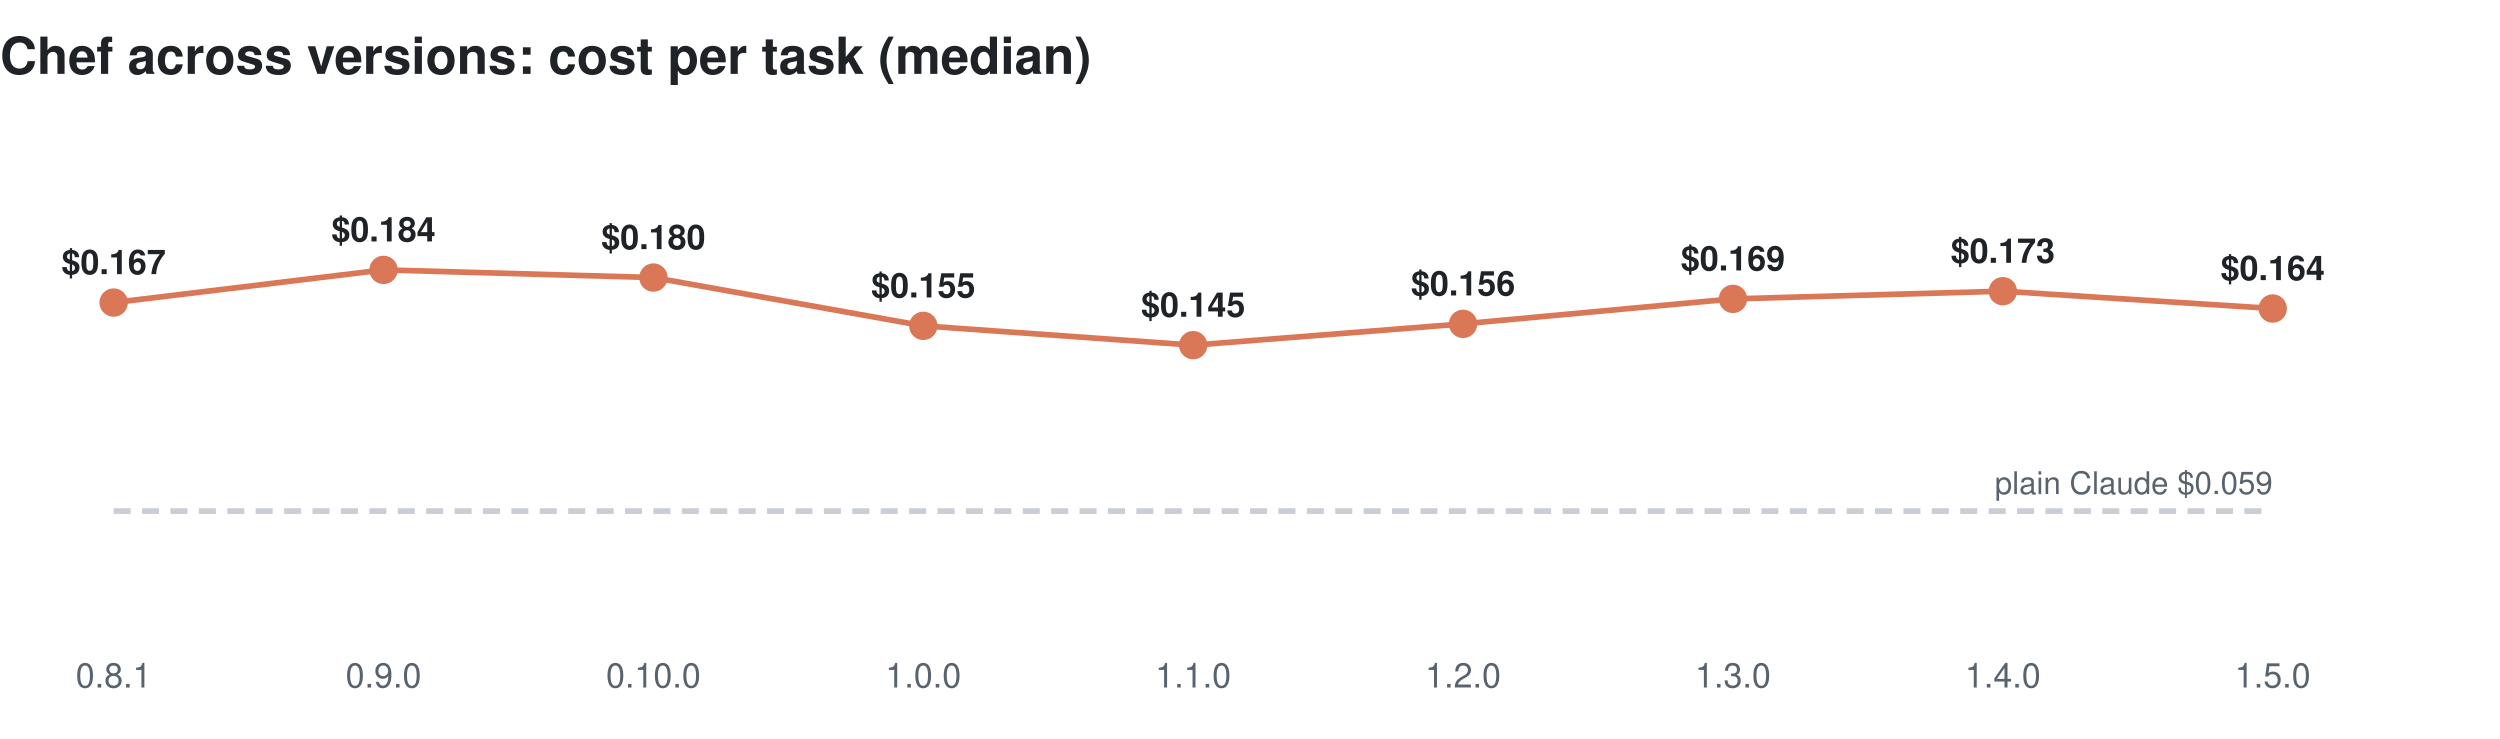
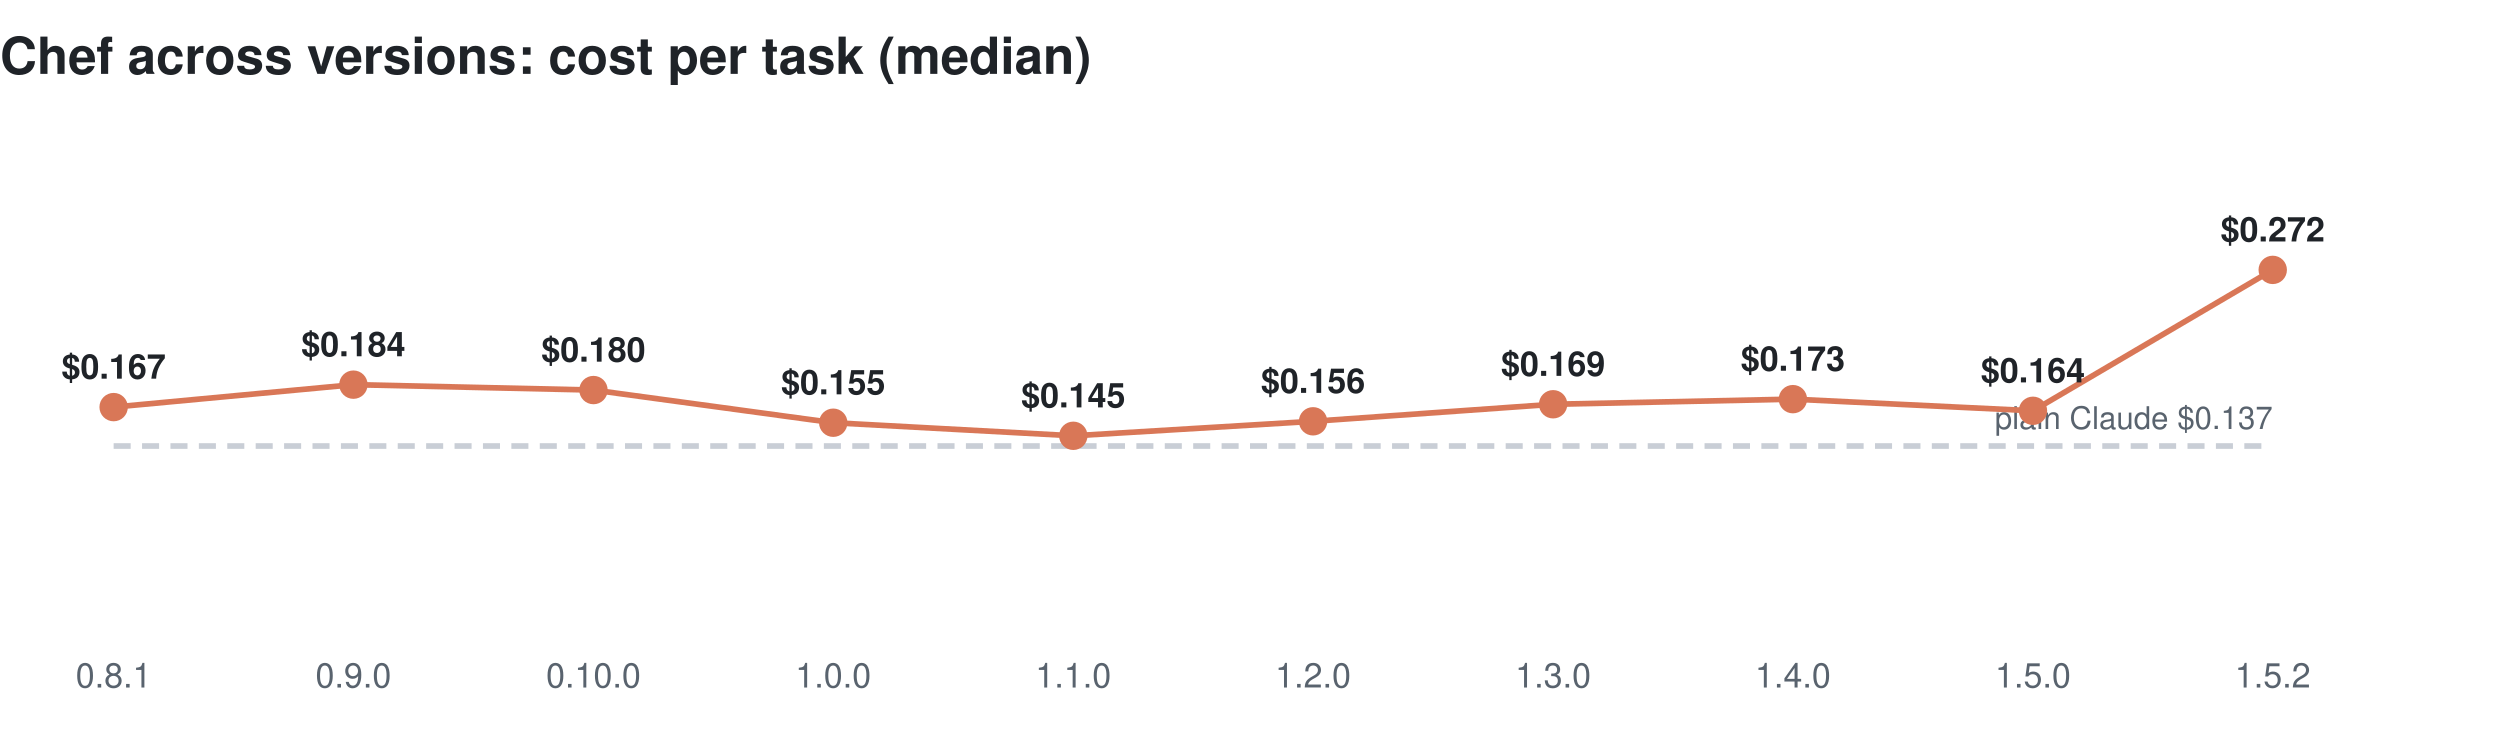
- <svg xmlns="http://www.w3.org/2000/svg" width="880" height="260" viewBox="0 0 880 260" role="img" aria-label="Chef across versions: cost per task (median), on python, docker, prometheus: 0.8.1 $0.167, 0.9.0 $0.184, 0.10.0 $0.180, 1.0.0 $0.155, 1.1.0 $0.145, 1.2.0 $0.156, 1.3.0 $0.169, 1.4.0 $0.173, 1.5.0 $0.164. Plain Claude: $0.059.">
+ <svg xmlns="http://www.w3.org/2000/svg" width="880" height="260" viewBox="0 0 880 260" role="img" aria-label="Chef across versions: cost per task (median), on python, docker, prometheus: 0.8.1 $0.167, 0.9.0 $0.184, 0.10.0 $0.180, 1.0.0 $0.155, 1.1.0 $0.145, 1.2.0 $0.156, 1.3.0 $0.169, 1.4.0 $0.173, 1.5.0 $0.164, 1.5.2 $0.272. Plain Claude: $0.137.">
  <text x="0.0" y="26.0" fill="#1F2328" font-family="-apple-system, BlinkMacSystemFont, 'Segoe UI', Helvetica, Arial, sans-serif" font-size="18" font-weight="600" text-anchor="start">Chef across versions: cost per task (median)</text>
  <text x="40.0" y="48.0" fill="#59636E" font-family="-apple-system, BlinkMacSystemFont, 'Segoe UI', Helvetica, Arial, sans-serif" font-size="13" font-weight="600" text-anchor="start" />
-   <line x1="40.0" y1="179.9" x2="800.0" y2="179.9" stroke="#C9CED6" stroke-width="2" stroke-dasharray="6 4" />
-   <text x="800.0" y="173.9" fill="#59636E" font-family="-apple-system, BlinkMacSystemFont, 'Segoe UI', Helvetica, Arial, sans-serif" font-size="11" font-weight="400" text-anchor="end">plain Claude $0.059</text>
-   <polyline points="40.0,106.5 135.0,95.0 230.0,97.7 325.0,114.7 420.0,121.5 515.0,114.0 610.0,105.2 705.0,102.5 800.0,108.6" fill="none" stroke="#D97757" stroke-width="2" />
-   <circle cx="40.0" cy="106.5" r="5" fill="#D97757" />
-   <text x="40.0" y="96.5" fill="#1F2328" font-family="-apple-system, BlinkMacSystemFont, 'Segoe UI', Helvetica, Arial, sans-serif" font-size="12" font-weight="600" text-anchor="middle">$0.167</text>
+   <line x1="40.0" y1="157.0" x2="800.0" y2="157.0" stroke="#C9CED6" stroke-width="2" stroke-dasharray="6 4" />
+   <text x="800.0" y="151.0" fill="#59636E" font-family="-apple-system, BlinkMacSystemFont, 'Segoe UI', Helvetica, Arial, sans-serif" font-size="11" font-weight="400" text-anchor="end">plain Claude $0.137</text>
+   <polyline points="40.0,143.3 124.4,135.4 208.9,137.3 293.3,148.8 377.8,153.4 462.2,148.3 546.7,142.3 631.1,140.5 715.6,144.6 800.0,95.0" fill="none" stroke="#D97757" stroke-width="2" />
+   <circle cx="40.0" cy="143.3" r="5" fill="#D97757" />
+   <text x="40.0" y="133.3" fill="#1F2328" font-family="-apple-system, BlinkMacSystemFont, 'Segoe UI', Helvetica, Arial, sans-serif" font-size="12" font-weight="600" text-anchor="middle">$0.167</text>
  <text x="40.0" y="242.0" fill="#59636E" font-family="-apple-system, BlinkMacSystemFont, 'Segoe UI', Helvetica, Arial, sans-serif" font-size="12" font-weight="400" text-anchor="middle">0.8.1</text>
-   <circle cx="135.0" cy="95.0" r="5" fill="#D97757" />
-   <text x="135.0" y="85.0" fill="#1F2328" font-family="-apple-system, BlinkMacSystemFont, 'Segoe UI', Helvetica, Arial, sans-serif" font-size="12" font-weight="600" text-anchor="middle">$0.184</text>
-   <text x="135.0" y="242.0" fill="#59636E" font-family="-apple-system, BlinkMacSystemFont, 'Segoe UI', Helvetica, Arial, sans-serif" font-size="12" font-weight="400" text-anchor="middle">0.9.0</text>
-   <circle cx="230.0" cy="97.7" r="5" fill="#D97757" />
-   <text x="230.0" y="87.7" fill="#1F2328" font-family="-apple-system, BlinkMacSystemFont, 'Segoe UI', Helvetica, Arial, sans-serif" font-size="12" font-weight="600" text-anchor="middle">$0.180</text>
-   <text x="230.0" y="242.0" fill="#59636E" font-family="-apple-system, BlinkMacSystemFont, 'Segoe UI', Helvetica, Arial, sans-serif" font-size="12" font-weight="400" text-anchor="middle">0.10.0</text>
-   <circle cx="325.0" cy="114.7" r="5" fill="#D97757" />
-   <text x="325.0" y="104.7" fill="#1F2328" font-family="-apple-system, BlinkMacSystemFont, 'Segoe UI', Helvetica, Arial, sans-serif" font-size="12" font-weight="600" text-anchor="middle">$0.155</text>
-   <text x="325.0" y="242.0" fill="#59636E" font-family="-apple-system, BlinkMacSystemFont, 'Segoe UI', Helvetica, Arial, sans-serif" font-size="12" font-weight="400" text-anchor="middle">1.0.0</text>
-   <circle cx="420.0" cy="121.5" r="5" fill="#D97757" />
-   <text x="420.0" y="111.5" fill="#1F2328" font-family="-apple-system, BlinkMacSystemFont, 'Segoe UI', Helvetica, Arial, sans-serif" font-size="12" font-weight="600" text-anchor="middle">$0.145</text>
-   <text x="420.0" y="242.0" fill="#59636E" font-family="-apple-system, BlinkMacSystemFont, 'Segoe UI', Helvetica, Arial, sans-serif" font-size="12" font-weight="400" text-anchor="middle">1.1.0</text>
-   <circle cx="515.0" cy="114.0" r="5" fill="#D97757" />
-   <text x="515.0" y="104.0" fill="#1F2328" font-family="-apple-system, BlinkMacSystemFont, 'Segoe UI', Helvetica, Arial, sans-serif" font-size="12" font-weight="600" text-anchor="middle">$0.156</text>
-   <text x="515.0" y="242.0" fill="#59636E" font-family="-apple-system, BlinkMacSystemFont, 'Segoe UI', Helvetica, Arial, sans-serif" font-size="12" font-weight="400" text-anchor="middle">1.2.0</text>
-   <circle cx="610.0" cy="105.2" r="5" fill="#D97757" />
-   <text x="610.0" y="95.2" fill="#1F2328" font-family="-apple-system, BlinkMacSystemFont, 'Segoe UI', Helvetica, Arial, sans-serif" font-size="12" font-weight="600" text-anchor="middle">$0.169</text>
-   <text x="610.0" y="242.0" fill="#59636E" font-family="-apple-system, BlinkMacSystemFont, 'Segoe UI', Helvetica, Arial, sans-serif" font-size="12" font-weight="400" text-anchor="middle">1.3.0</text>
-   <circle cx="705.0" cy="102.5" r="5" fill="#D97757" />
-   <text x="705.0" y="92.5" fill="#1F2328" font-family="-apple-system, BlinkMacSystemFont, 'Segoe UI', Helvetica, Arial, sans-serif" font-size="12" font-weight="600" text-anchor="middle">$0.173</text>
-   <text x="705.0" y="242.0" fill="#59636E" font-family="-apple-system, BlinkMacSystemFont, 'Segoe UI', Helvetica, Arial, sans-serif" font-size="12" font-weight="400" text-anchor="middle">1.4.0</text>
-   <circle cx="800.0" cy="108.6" r="5" fill="#D97757" />
-   <text x="800.0" y="98.6" fill="#1F2328" font-family="-apple-system, BlinkMacSystemFont, 'Segoe UI', Helvetica, Arial, sans-serif" font-size="12" font-weight="600" text-anchor="middle">$0.164</text>
-   <text x="800.0" y="242.0" fill="#59636E" font-family="-apple-system, BlinkMacSystemFont, 'Segoe UI', Helvetica, Arial, sans-serif" font-size="12" font-weight="400" text-anchor="middle">1.5.0</text>
+   <circle cx="124.4" cy="135.4" r="5" fill="#D97757" />
+   <text x="124.4" y="125.4" fill="#1F2328" font-family="-apple-system, BlinkMacSystemFont, 'Segoe UI', Helvetica, Arial, sans-serif" font-size="12" font-weight="600" text-anchor="middle">$0.184</text>
+   <text x="124.4" y="242.0" fill="#59636E" font-family="-apple-system, BlinkMacSystemFont, 'Segoe UI', Helvetica, Arial, sans-serif" font-size="12" font-weight="400" text-anchor="middle">0.9.0</text>
+   <circle cx="208.9" cy="137.3" r="5" fill="#D97757" />
+   <text x="208.9" y="127.3" fill="#1F2328" font-family="-apple-system, BlinkMacSystemFont, 'Segoe UI', Helvetica, Arial, sans-serif" font-size="12" font-weight="600" text-anchor="middle">$0.180</text>
+   <text x="208.9" y="242.0" fill="#59636E" font-family="-apple-system, BlinkMacSystemFont, 'Segoe UI', Helvetica, Arial, sans-serif" font-size="12" font-weight="400" text-anchor="middle">0.10.0</text>
+   <circle cx="293.3" cy="148.8" r="5" fill="#D97757" />
+   <text x="293.3" y="138.8" fill="#1F2328" font-family="-apple-system, BlinkMacSystemFont, 'Segoe UI', Helvetica, Arial, sans-serif" font-size="12" font-weight="600" text-anchor="middle">$0.155</text>
+   <text x="293.3" y="242.0" fill="#59636E" font-family="-apple-system, BlinkMacSystemFont, 'Segoe UI', Helvetica, Arial, sans-serif" font-size="12" font-weight="400" text-anchor="middle">1.0.0</text>
+   <circle cx="377.8" cy="153.4" r="5" fill="#D97757" />
+   <text x="377.8" y="143.4" fill="#1F2328" font-family="-apple-system, BlinkMacSystemFont, 'Segoe UI', Helvetica, Arial, sans-serif" font-size="12" font-weight="600" text-anchor="middle">$0.145</text>
+   <text x="377.8" y="242.0" fill="#59636E" font-family="-apple-system, BlinkMacSystemFont, 'Segoe UI', Helvetica, Arial, sans-serif" font-size="12" font-weight="400" text-anchor="middle">1.1.0</text>
+   <circle cx="462.2" cy="148.3" r="5" fill="#D97757" />
+   <text x="462.2" y="138.3" fill="#1F2328" font-family="-apple-system, BlinkMacSystemFont, 'Segoe UI', Helvetica, Arial, sans-serif" font-size="12" font-weight="600" text-anchor="middle">$0.156</text>
+   <text x="462.2" y="242.0" fill="#59636E" font-family="-apple-system, BlinkMacSystemFont, 'Segoe UI', Helvetica, Arial, sans-serif" font-size="12" font-weight="400" text-anchor="middle">1.2.0</text>
+   <circle cx="546.7" cy="142.3" r="5" fill="#D97757" />
+   <text x="546.7" y="132.3" fill="#1F2328" font-family="-apple-system, BlinkMacSystemFont, 'Segoe UI', Helvetica, Arial, sans-serif" font-size="12" font-weight="600" text-anchor="middle">$0.169</text>
+   <text x="546.7" y="242.0" fill="#59636E" font-family="-apple-system, BlinkMacSystemFont, 'Segoe UI', Helvetica, Arial, sans-serif" font-size="12" font-weight="400" text-anchor="middle">1.3.0</text>
+   <circle cx="631.1" cy="140.5" r="5" fill="#D97757" />
+   <text x="631.1" y="130.5" fill="#1F2328" font-family="-apple-system, BlinkMacSystemFont, 'Segoe UI', Helvetica, Arial, sans-serif" font-size="12" font-weight="600" text-anchor="middle">$0.173</text>
+   <text x="631.1" y="242.0" fill="#59636E" font-family="-apple-system, BlinkMacSystemFont, 'Segoe UI', Helvetica, Arial, sans-serif" font-size="12" font-weight="400" text-anchor="middle">1.4.0</text>
+   <circle cx="715.6" cy="144.6" r="5" fill="#D97757" />
+   <text x="715.6" y="134.6" fill="#1F2328" font-family="-apple-system, BlinkMacSystemFont, 'Segoe UI', Helvetica, Arial, sans-serif" font-size="12" font-weight="600" text-anchor="middle">$0.164</text>
+   <text x="715.6" y="242.0" fill="#59636E" font-family="-apple-system, BlinkMacSystemFont, 'Segoe UI', Helvetica, Arial, sans-serif" font-size="12" font-weight="400" text-anchor="middle">1.5.0</text>
+   <circle cx="800.0" cy="95.0" r="5" fill="#D97757" />
+   <text x="800.0" y="85.0" fill="#1F2328" font-family="-apple-system, BlinkMacSystemFont, 'Segoe UI', Helvetica, Arial, sans-serif" font-size="12" font-weight="600" text-anchor="middle">$0.272</text>
+   <text x="800.0" y="242.0" fill="#59636E" font-family="-apple-system, BlinkMacSystemFont, 'Segoe UI', Helvetica, Arial, sans-serif" font-size="12" font-weight="400" text-anchor="middle">1.5.2</text>
</svg>
